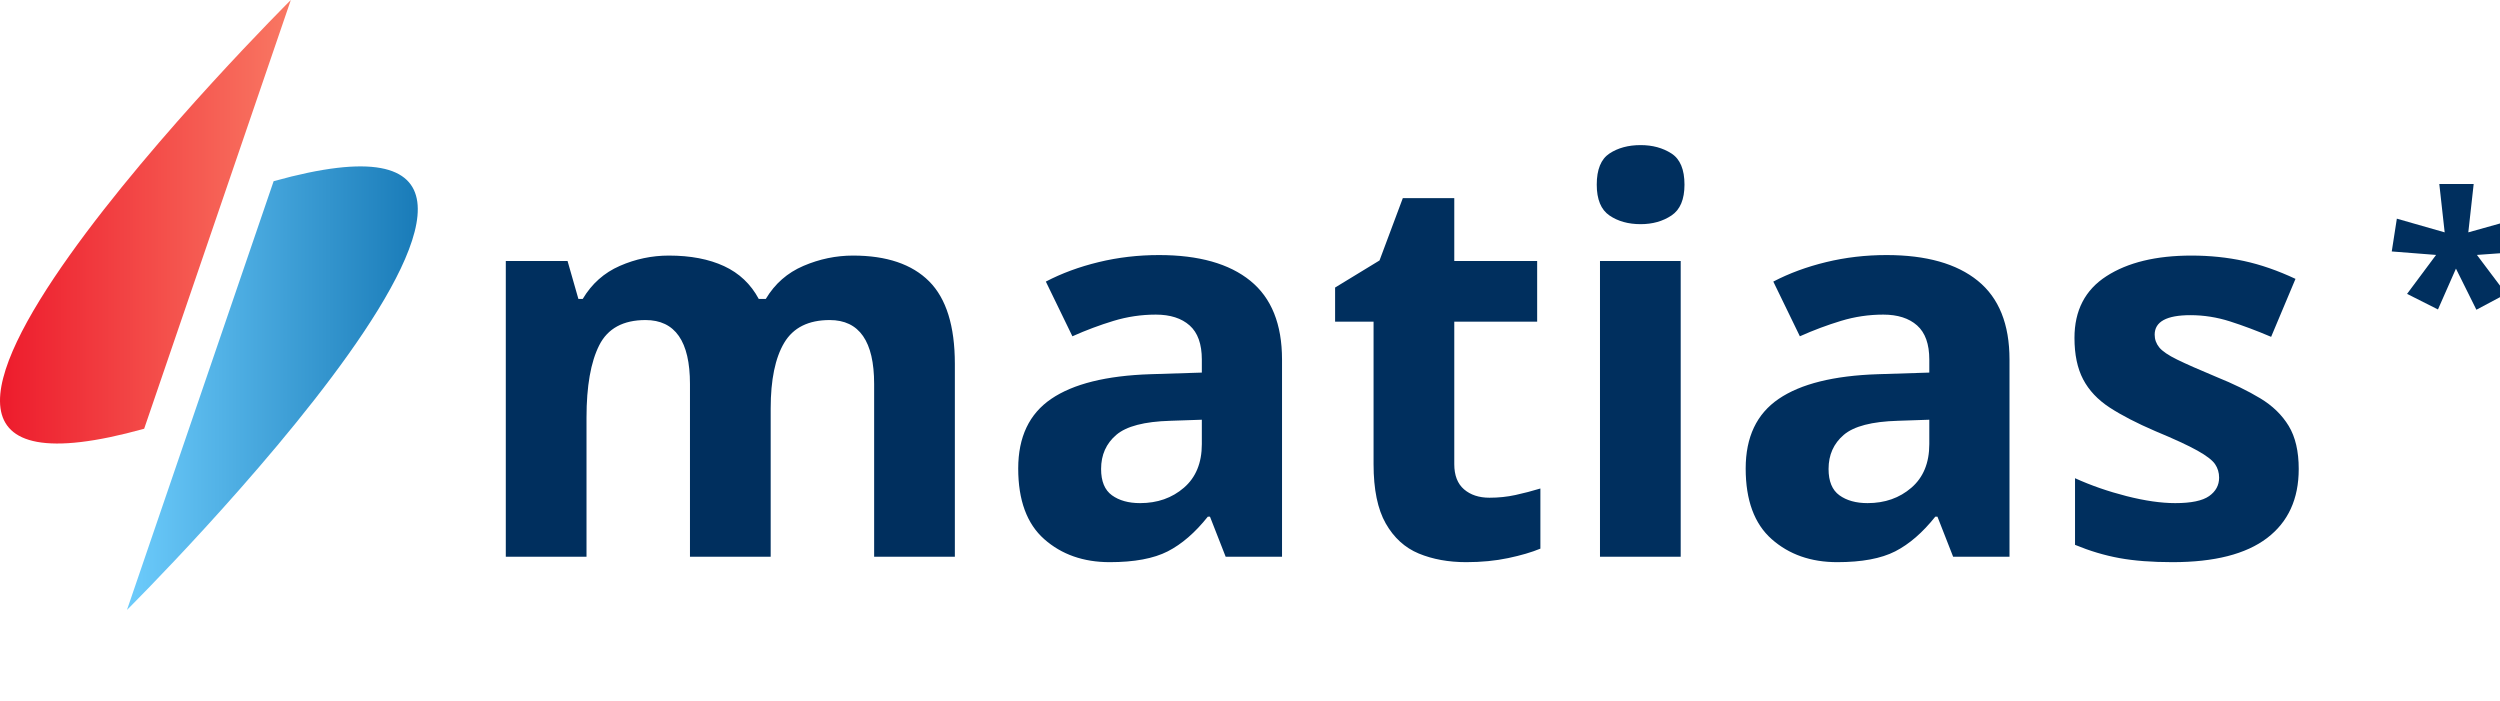
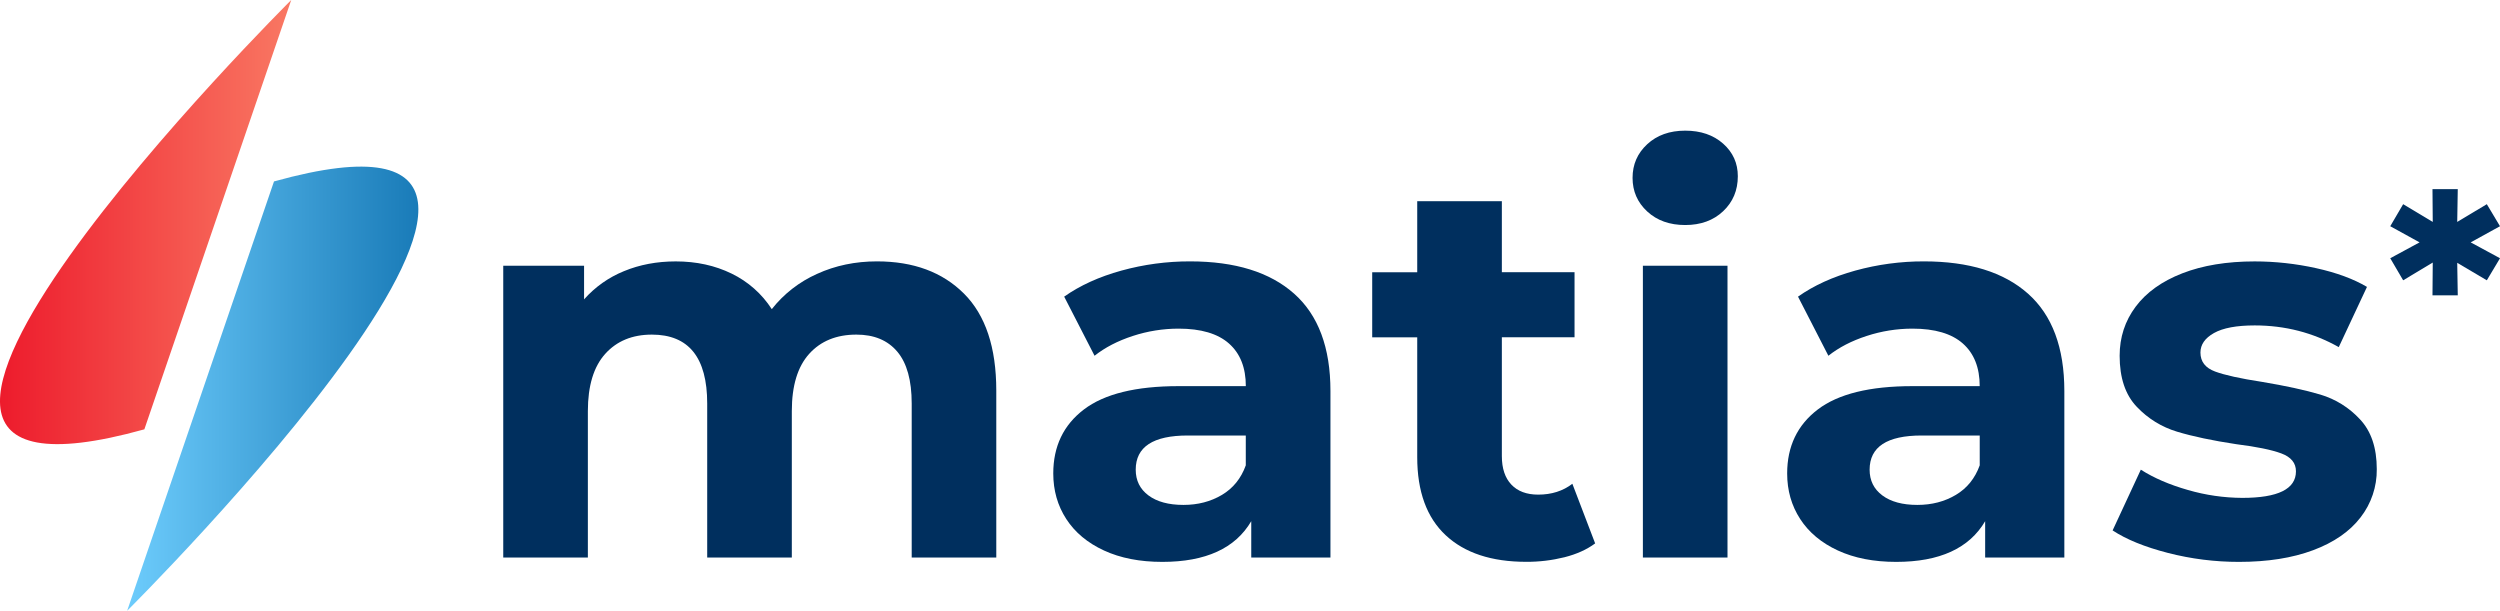
- <svg xmlns="http://www.w3.org/2000/svg" viewBox="0 0 1135.37 318.29">
+ <svg xmlns="http://www.w3.org/2000/svg" viewBox="0 0 2728.18 666.54">
  <defs>
-     <style>.a{font-size:246px;}.a,.d{fill:#002f5e;font-family:Montserrat-Bold, Montserrat;font-weight:700;}.b{fill:url(#a);}.c{fill:url(#b);}.d{font-size:122px;}</style>
-     <linearGradient id="a" y1="100.71" x2="132.08" y2="100.71" gradientUnits="userSpaceOnUse">
+     <style>.a{fill:#002f5e;}.b{fill:url(#a);}.c{fill:url(#b);}</style>
+     <linearGradient id="a" y1="242.34" x2="317.82" y2="242.34" gradientUnits="userSpaceOnUse">
      <stop offset="0" stop-color="#ed1b2c" />
      <stop offset="1" stop-color="#f97863" />
    </linearGradient>
-     <linearGradient id="b" x1="57.66" y1="176.29" x2="189.74" y2="176.29" gradientUnits="userSpaceOnUse">
+     <linearGradient id="b" x1="138.74" y1="424.19" x2="456.55" y2="424.19" gradientUnits="userSpaceOnUse">
      <stop offset="0" stop-color="#6dccfc" />
      <stop offset="1" stop-color="#197bb8" />
    </linearGradient>
  </defs>
-   <text class="a" transform="translate(210.52 252.85)">matias</text>
-   <path class="b" d="M132.08,0S-113.86,244.63,65.47,194.71" />
-   <path class="c" d="M57.66,277S303.6,32.37,124.27,82.29" />
-   <text class="d" transform="translate(1082.43 176.29)">*</text>
+   <path class="a" d="M1052,320.45q35.21,35.24,35.22,105.66V608.43H994.91V440.32q0-37.87-15.69-56.53t-44.69-18.64q-32.56,0-51.5,21t-18.94,62.45V608.43H771.75V440.32q0-75.17-60.38-75.17-32,0-50.91,21t-18.94,62.45V608.43H549.18V290h88.2v36.7a116.63,116.63,0,0,1,43.5-30.78q25.75-10.65,56.53-10.66,33.75,0,61,13.32a108.14,108.14,0,0,1,43.81,38.77,130.64,130.64,0,0,1,49.42-38.47Q921.5,285.24,957,285.23,1016.81,285.23,1052,320.45Z" />
+   <path class="a" d="M1412.22,320.45q39.66,35.24,39.66,106.26V608.43h-86.42V568.77q-26.06,44.4-97.08,44.4-36.7,0-63.63-12.43t-41.14-34.34q-14.2-21.89-14.21-49.72,0-44.4,33.45-69.85t103.29-25.45h73.4q0-30.19-18.35-46.47t-55-16.28a160.64,160.64,0,0,0-50,8q-24.57,8-41.73,21.6l-33.15-64.52q26-18.34,62.45-28.41a279.65,279.65,0,0,1,74.88-10.07Q1372.55,285.23,1412.22,320.45Zm-78.73,219.61q18.35-10.93,26-32.26V475.25H1296.2q-56.82,0-56.82,37.29,0,17.76,13.91,28.11T1291.47,551Q1315.13,551,1333.49,540.06Z" />
+   <path class="a" d="M1740.74,593q-13.62,10.08-33.44,15.1a169.91,169.91,0,0,1-41.74,5q-56.82,0-87.9-29t-31.08-85.24V368.11h-49.13v-71h49.13V219.53h92.35v77.54h79.32v71h-79.32V497.74q0,20.13,10.36,31.08t29.3,10.95q21.89,0,37.29-11.84Z" />
+   <path class="a" d="M1797.57,230.78q-16-14.79-16-36.7t16-36.7q16-14.79,41.43-14.8t41.44,14.2q16,14.21,16,35.52,0,23.08-16,38.18T1839,245.57Q1813.55,245.57,1797.57,230.78ZM1792.83,290h92.34V608.43h-92.34Z" />
+   <path class="a" d="M2213.1,320.45q39.66,35.24,39.66,106.26V608.43h-86.42V568.77q-26.06,44.4-97.08,44.4-36.71,0-63.63-12.43t-41.14-34.34q-14.21-21.89-14.21-49.72,0-44.4,33.45-69.85T2087,421.38h73.4q0-30.19-18.35-46.47T2087,358.63a160.64,160.64,0,0,0-50,8q-24.57,8-41.73,21.6l-33.15-64.52q26-18.34,62.45-28.41a279.65,279.65,0,0,1,74.88-10.07Q2173.45,285.23,2213.1,320.45Zm-78.73,219.61q18.35-10.93,26.05-32.26V475.25h-63.34q-56.82,0-56.82,37.29,0,17.76,13.91,28.11T2092.35,551Q2116,551,2134.37,540.06Z" />
+   <path class="a" d="M2365.82,603.4q-37.89-9.76-60.38-24.56l30.78-66.3q21.32,13.62,51.5,22.2a215.84,215.84,0,0,0,59.19,8.58q58.61,0,58.6-29,0-13.6-16-19.53t-49.13-10.06q-39.06-5.91-64.52-13.62a99.94,99.94,0,0,1-44.1-27.23q-18.65-19.53-18.65-55.64,0-30.18,17.47-53.57t50.9-36.4q33.43-13,79-13a310.32,310.32,0,0,1,67.18,7.4q33.43,7.41,55.35,20.42l-30.78,65.71q-42-23.67-91.75-23.68-29.61,0-44.4,8.29t-14.8,21.31q0,14.81,16,20.72t50.9,11.24q39.08,6.53,63.93,13.91a96.09,96.09,0,0,1,43.21,26.94Q2593.71,477,2593.71,512A84.08,84.08,0,0,1,2576,564.63q-17.74,23.08-51.79,35.81t-80.8,12.73A309.36,309.36,0,0,1,2365.82,603.4Z" />
+   <path class="b" d="M317.82,0S-274,588.65,157.53,468.52" />
+   <path class="c" d="M138.74,666.54S730.54,77.89,299,198" />
+   <path class="a" d="M2696.18,264.49l32,17.32-14.38,24.08-32.3-19.09.59,35.52H2654.5l.29-35.81-32.29,19.38-14.09-24.08,32-17.32-32-17.61,14.09-24.07,32.29,19.37-.29-35.81h27.59l-.59,35.81,32.3-19.37,14.38,24.07Z" />
</svg>
